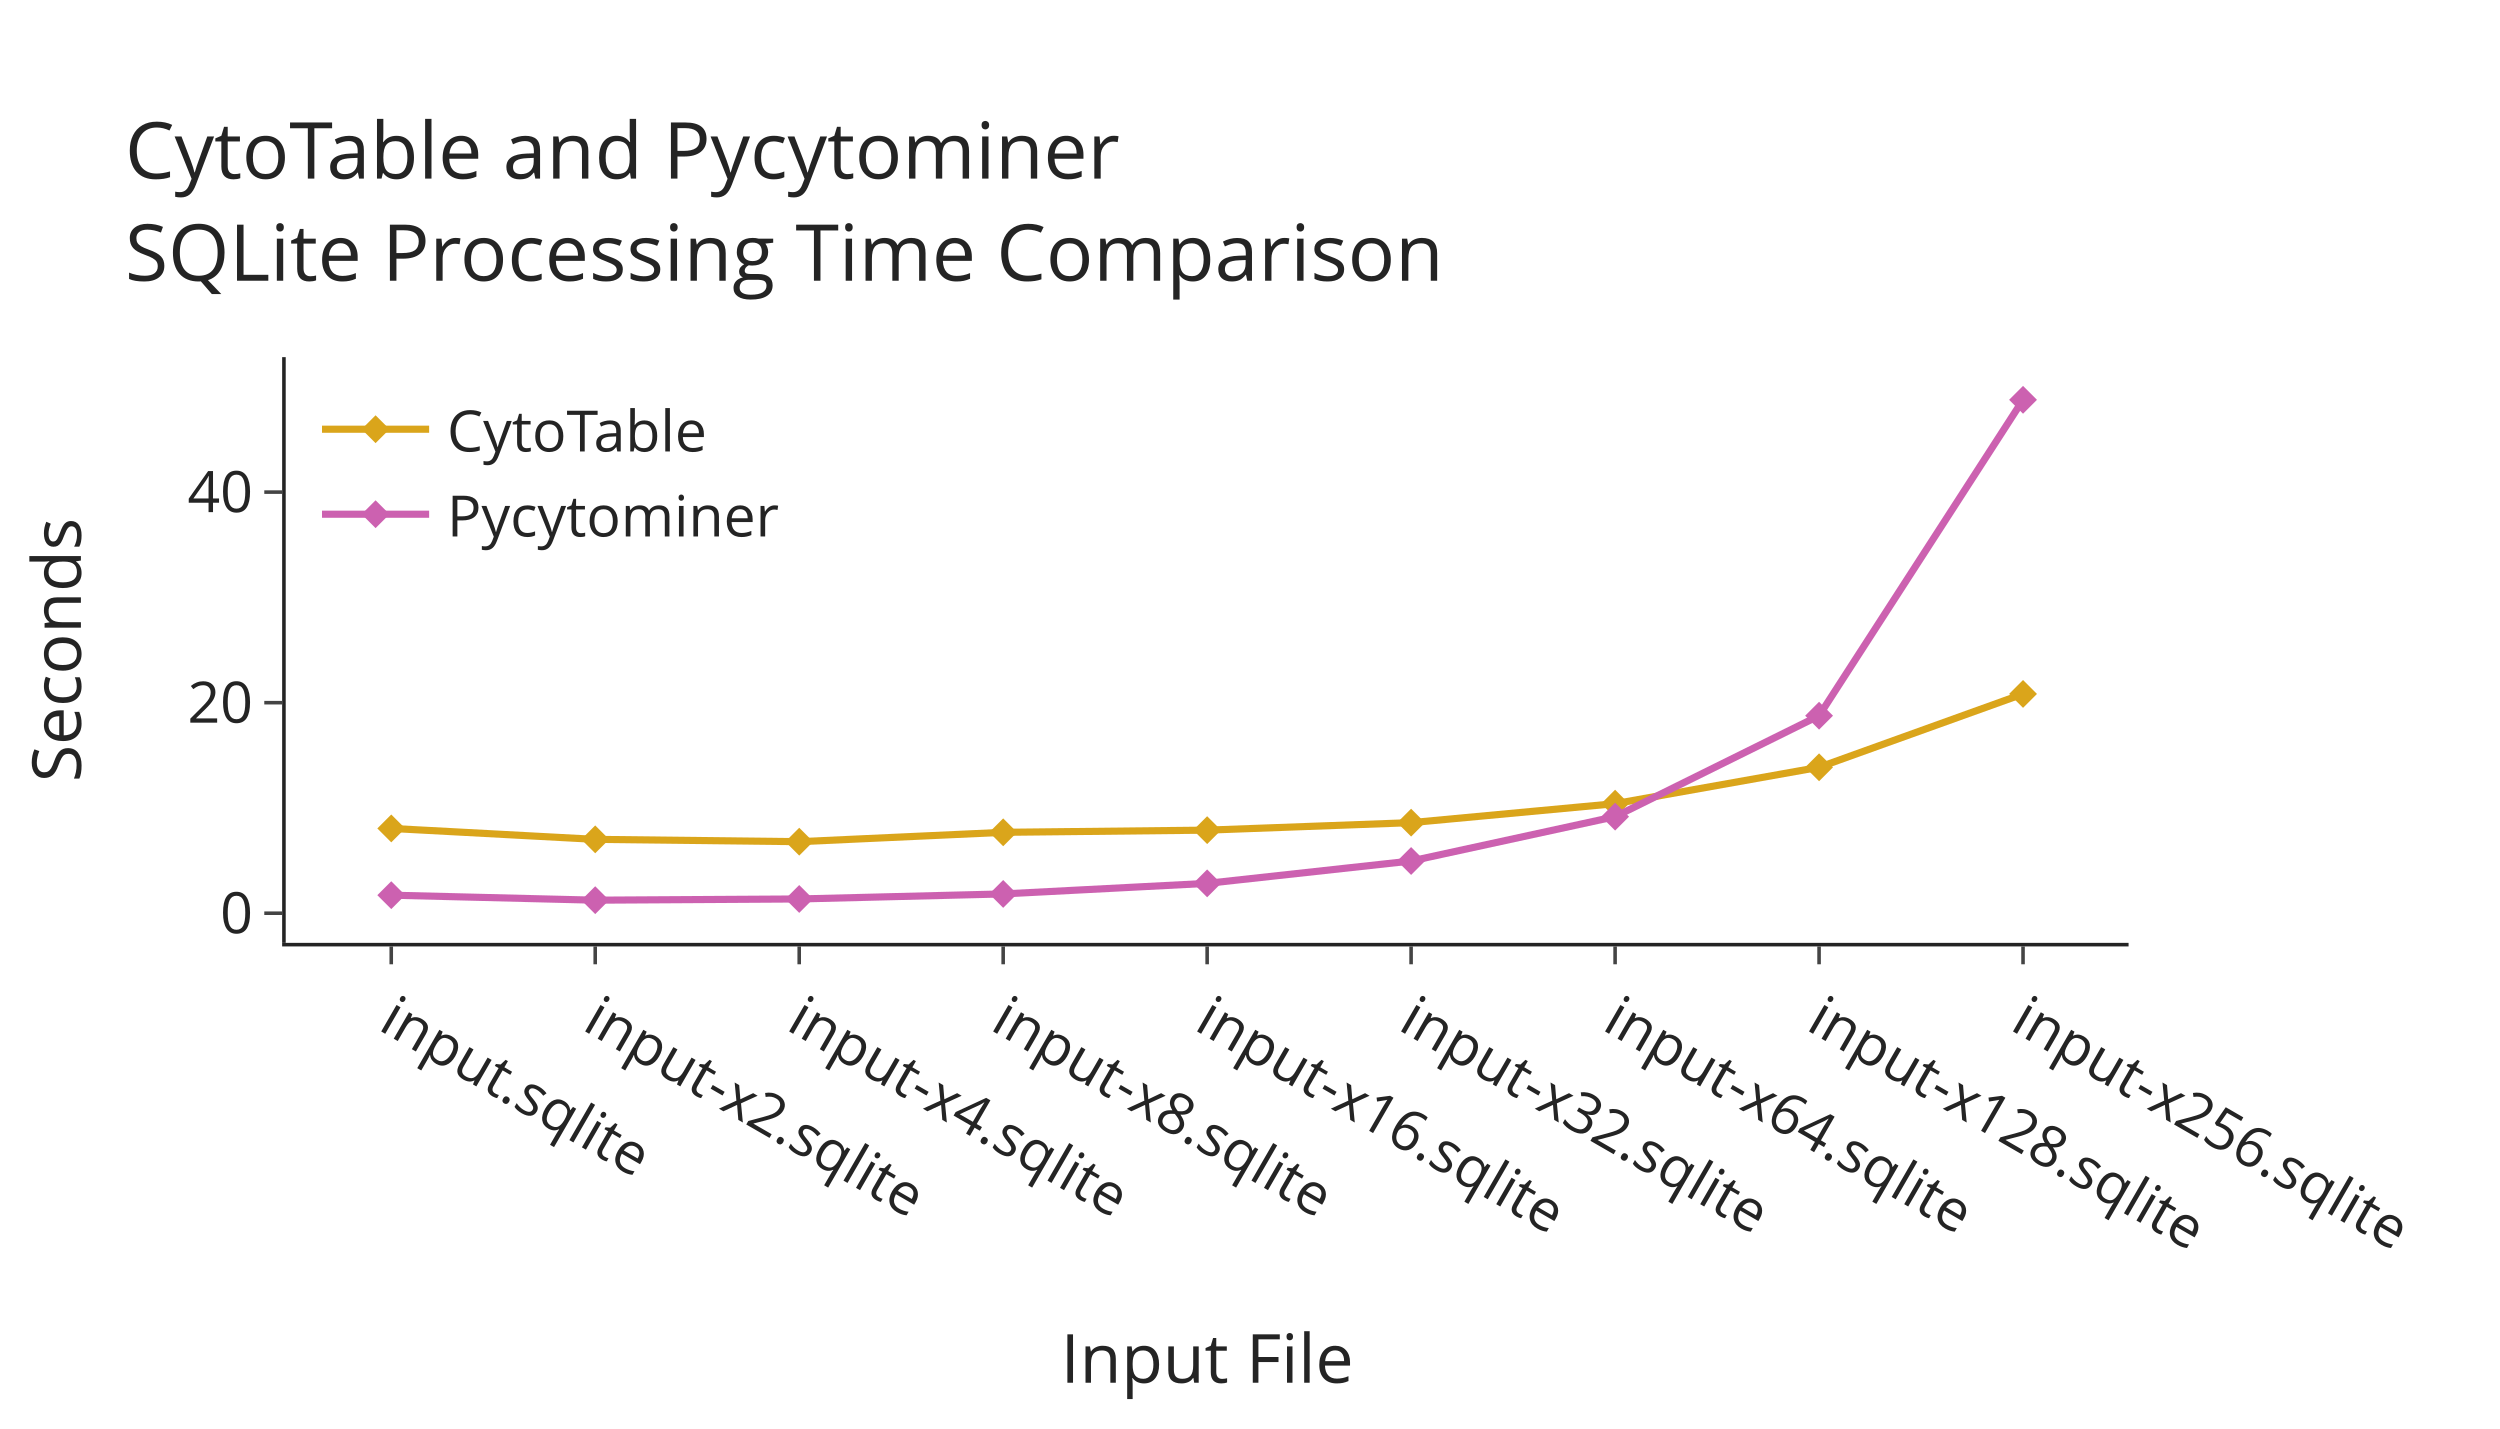
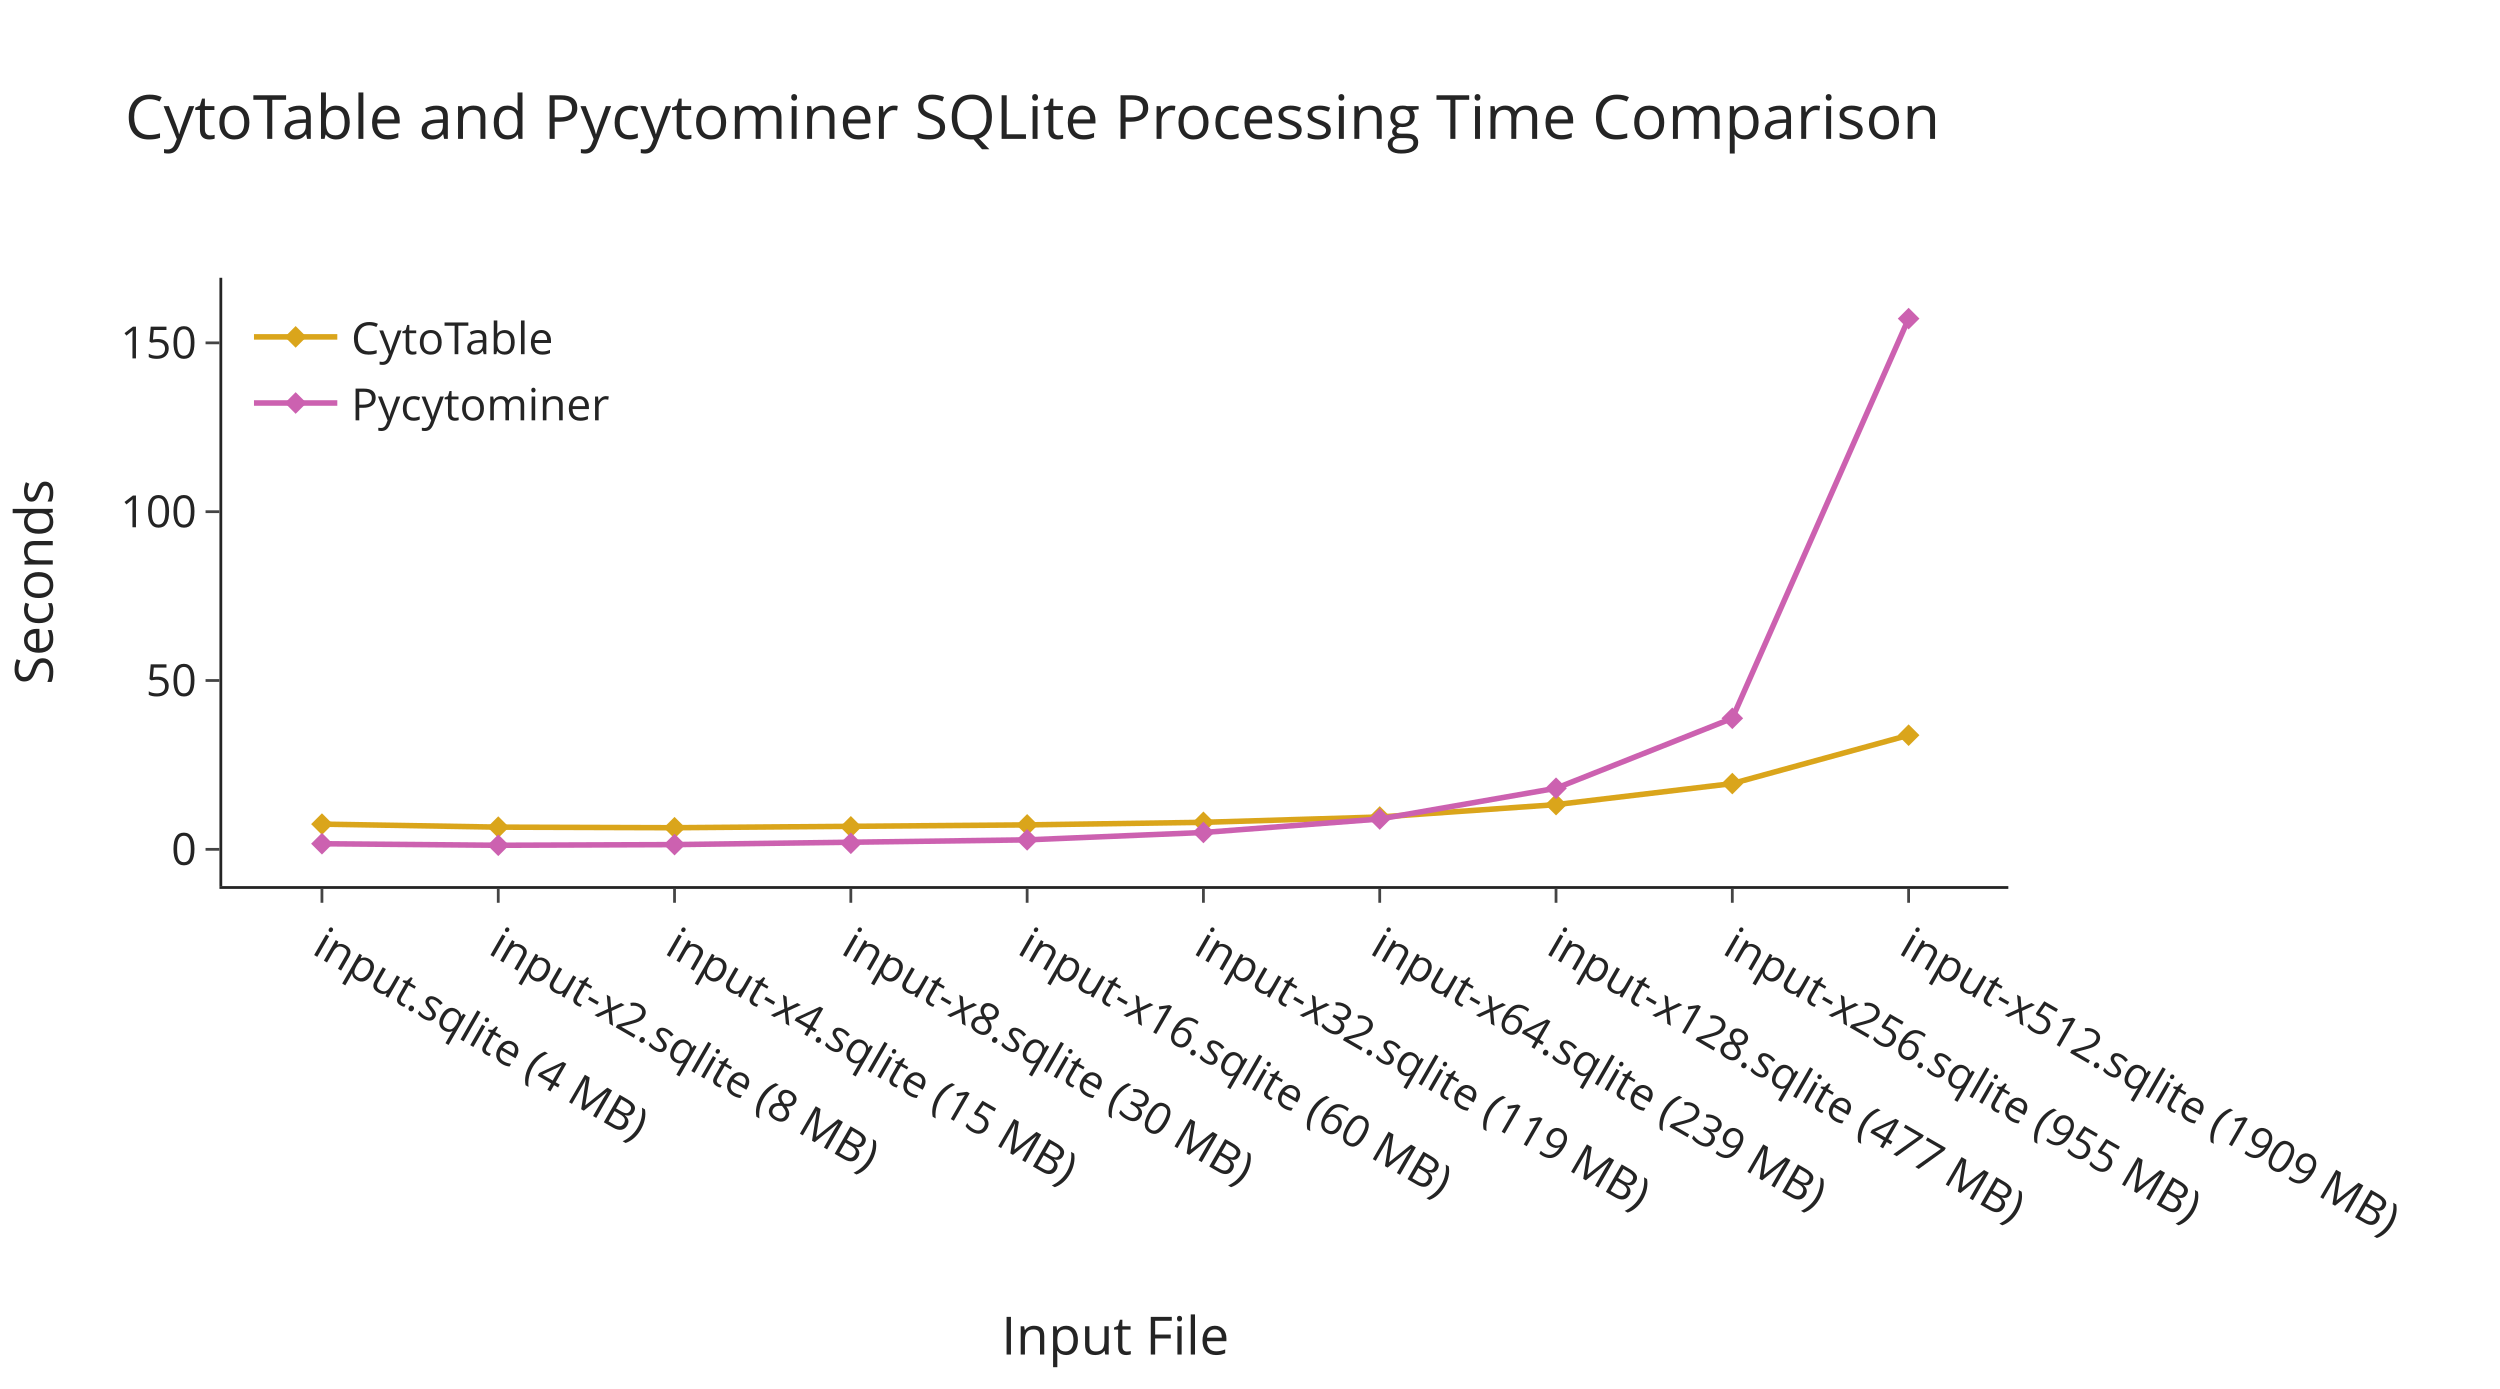
- <svg xmlns="http://www.w3.org/2000/svg" class="main-svg" width="700" height="400" style="" viewBox="0 0 700 400">
-   <rect x="0" y="0" width="700" height="400" style="fill: rgb(255, 255, 255); fill-opacity: 1;" />
-   <defs id="defs-34699d">
+ <svg xmlns="http://www.w3.org/2000/svg" class="main-svg" width="900" height="500" style="" viewBox="0 0 900 500">
+   <rect x="0" y="0" width="900" height="500" style="fill: rgb(255, 255, 255); fill-opacity: 1;" />
+   <defs id="defs-b907f8">
    <g class="clips">
-       <clipPath id="clip34699dxyplot" class="plotclip">
-         <rect width="516" height="164" />
-       </clipPath>
-       <clipPath class="axesclip" id="clip34699dx">
-         <rect x="80" y="0" width="516" height="400" />
-       </clipPath>
-       <clipPath class="axesclip" id="clip34699dy">
-         <rect x="0" y="100" width="700" height="164" />
-       </clipPath>
-       <clipPath class="axesclip" id="clip34699dxy">
-         <rect x="80" y="100" width="516" height="164" />
+       <clipPath id="clipb907f8xyplot" class="plotclip">
+         <rect width="643" height="219" />
+       </clipPath>
+       <clipPath class="axesclip" id="clipb907f8x">
+         <rect x="80" y="0" width="643" height="500" />
+       </clipPath>
+       <clipPath class="axesclip" id="clipb907f8y">
+         <rect x="0" y="100" width="900" height="219" />
+       </clipPath>
+       <clipPath class="axesclip" id="clipb907f8xy">
+         <rect x="80" y="100" width="643" height="219" />
      </clipPath>
    </g>
    <g class="gradients" />
    <g class="patterns" />
  </defs>
  <g class="bglayer" />
  <g class="layer-below">
    <g class="imagelayer" />
    <g class="shapelayer" />
  </g>
  <g class="cartesianlayer">
    <g class="subplot xy">
      <g class="layer-subplot">
        <g class="shapelayer" />
        <g class="imagelayer" />
      </g>
      <g class="minor-gridlayer">
        <g class="x" />
        <g class="y" />
      </g>
      <g class="gridlayer">
        <g class="x" />
        <g class="y" />
      </g>
      <g class="zerolinelayer" />
      <path class="xlines-below" />
      <path class="ylines-below" />
      <g class="overlines-below" />
      <g class="xaxislayer-below" />
      <g class="yaxislayer-below" />
      <g class="overaxes-below" />
-       <g class="plot" transform="translate(80,100)" clip-path="url(#clip34699dxyplot)">
+       <g class="plot" transform="translate(80,100)" clip-path="url(#clipb907f8xyplot)">
        <g class="scatterlayer mlayer">
-           <g class="trace scatter trace14ee20" style="stroke-miterlimit: 2; opacity: 1;">
+           <g class="trace scatter trace0fa355" style="stroke-miterlimit: 2; opacity: 1;">
            <g class="fills" />
            <g class="errorbars" />
            <g class="lines">
-               <path class="js-line" d="M29.55,131.96L86.66,135.02L143.78,135.67L200.89,133.05L258,132.44L315.11,130.34L372.23,125.02L429.34,114.84L486.45,94.3" style="vector-effect: none; fill: none; stroke: rgb(218, 165, 27); stroke-opacity: 1; stroke-width: 2px; opacity: 1;" />
+               <path class="js-line" d="M35.9,196.68L99.37,197.77L162.83,197.98L289.77,196.96L353.23,196.04L416.7,194.12L480.17,189.66L543.63,182.08L607.1,164.67" style="vector-effect: none; fill: none; stroke: rgb(218, 165, 27); stroke-opacity: 1; stroke-width: 2px; opacity: 1;" />
            </g>
            <g class="points">
-               <path class="point" transform="translate(29.55,131.96)" d="M3.9,0L0,3.9L-3.9,0L0,-3.9Z" style="opacity: 1; stroke-width: 0px; fill: rgb(218, 165, 27); fill-opacity: 1;" />
-               <path class="point" transform="translate(86.66,135.02)" d="M3.9,0L0,3.9L-3.9,0L0,-3.9Z" style="opacity: 1; stroke-width: 0px; fill: rgb(218, 165, 27); fill-opacity: 1;" />
-               <path class="point" transform="translate(143.78,135.67)" d="M3.9,0L0,3.9L-3.9,0L0,-3.9Z" style="opacity: 1; stroke-width: 0px; fill: rgb(218, 165, 27); fill-opacity: 1;" />
-               <path class="point" transform="translate(200.89,133.05)" d="M3.9,0L0,3.9L-3.9,0L0,-3.9Z" style="opacity: 1; stroke-width: 0px; fill: rgb(218, 165, 27); fill-opacity: 1;" />
-               <path class="point" transform="translate(258,132.44)" d="M3.9,0L0,3.9L-3.9,0L0,-3.9Z" style="opacity: 1; stroke-width: 0px; fill: rgb(218, 165, 27); fill-opacity: 1;" />
-               <path class="point" transform="translate(315.11,130.34)" d="M3.9,0L0,3.9L-3.9,0L0,-3.9Z" style="opacity: 1; stroke-width: 0px; fill: rgb(218, 165, 27); fill-opacity: 1;" />
-               <path class="point" transform="translate(372.23,125.02)" d="M3.9,0L0,3.9L-3.9,0L0,-3.9Z" style="opacity: 1; stroke-width: 0px; fill: rgb(218, 165, 27); fill-opacity: 1;" />
-               <path class="point" transform="translate(429.34,114.84)" d="M3.9,0L0,3.9L-3.9,0L0,-3.9Z" style="opacity: 1; stroke-width: 0px; fill: rgb(218, 165, 27); fill-opacity: 1;" />
-               <path class="point" transform="translate(486.45,94.3)" d="M3.9,0L0,3.9L-3.9,0L0,-3.9Z" style="opacity: 1; stroke-width: 0px; fill: rgb(218, 165, 27); fill-opacity: 1;" />
+               <path class="point" transform="translate(35.9,196.68)" d="M3.9,0L0,3.9L-3.9,0L0,-3.9Z" style="opacity: 1; stroke-width: 0px; fill: rgb(218, 165, 27); fill-opacity: 1;" />
+               <path class="point" transform="translate(99.37,197.77)" d="M3.9,0L0,3.9L-3.9,0L0,-3.9Z" style="opacity: 1; stroke-width: 0px; fill: rgb(218, 165, 27); fill-opacity: 1;" />
+               <path class="point" transform="translate(162.83,197.98)" d="M3.9,0L0,3.9L-3.9,0L0,-3.9Z" style="opacity: 1; stroke-width: 0px; fill: rgb(218, 165, 27); fill-opacity: 1;" />
+               <path class="point" transform="translate(226.3,197.67)" d="M3.9,0L0,3.9L-3.9,0L0,-3.9Z" style="opacity: 1; stroke-width: 0px; fill: rgb(218, 165, 27); fill-opacity: 1;" />
+               <path class="point" transform="translate(289.77,196.96)" d="M3.9,0L0,3.9L-3.9,0L0,-3.9Z" style="opacity: 1; stroke-width: 0px; fill: rgb(218, 165, 27); fill-opacity: 1;" />
+               <path class="point" transform="translate(353.23,196.04)" d="M3.9,0L0,3.9L-3.9,0L0,-3.9Z" style="opacity: 1; stroke-width: 0px; fill: rgb(218, 165, 27); fill-opacity: 1;" />
+               <path class="point" transform="translate(416.7,194.12)" d="M3.9,0L0,3.9L-3.9,0L0,-3.9Z" style="opacity: 1; stroke-width: 0px; fill: rgb(218, 165, 27); fill-opacity: 1;" />
+               <path class="point" transform="translate(480.17,189.66)" d="M3.9,0L0,3.9L-3.9,0L0,-3.9Z" style="opacity: 1; stroke-width: 0px; fill: rgb(218, 165, 27); fill-opacity: 1;" />
+               <path class="point" transform="translate(543.63,182.08)" d="M3.9,0L0,3.9L-3.9,0L0,-3.9Z" style="opacity: 1; stroke-width: 0px; fill: rgb(218, 165, 27); fill-opacity: 1;" />
+               <path class="point" transform="translate(607.1,164.67)" d="M3.9,0L0,3.9L-3.9,0L0,-3.9Z" style="opacity: 1; stroke-width: 0px; fill: rgb(218, 165, 27); fill-opacity: 1;" />
            </g>
            <g class="text" />
          </g>
-           <g class="trace scatter tracef19ccf" style="stroke-miterlimit: 2; opacity: 1;">
+           <g class="trace scatter traceaa68f0" style="stroke-miterlimit: 2; opacity: 1;">
            <g class="fills" />
            <g class="errorbars" />
            <g class="lines">
-               <path class="js-line" d="M29.55,150.65L86.66,152.05L143.78,151.71L200.89,150.3L258,147.34L315.11,141.08L372.23,128.66L429.34,100.4L486.45,11.95" style="vector-effect: none; fill: none; stroke: rgb(204, 97, 176); stroke-opacity: 1; stroke-width: 2px; opacity: 1;" />
+               <path class="js-line" d="M35.9,203.74L99.37,204.3L162.83,204.06L289.77,202.35L353.23,199.69L416.7,194.84L480.17,183.77L543.63,158.59L607.1,14.7" style="vector-effect: none; fill: none; stroke: rgb(204, 97, 176); stroke-opacity: 1; stroke-width: 2px; opacity: 1;" />
            </g>
            <g class="points">
-               <path class="point" transform="translate(29.55,150.65)" d="M3.9,0L0,3.9L-3.9,0L0,-3.9Z" style="opacity: 1; stroke-width: 0px; fill: rgb(204, 97, 176); fill-opacity: 1;" />
-               <path class="point" transform="translate(86.66,152.05)" d="M3.9,0L0,3.9L-3.9,0L0,-3.9Z" style="opacity: 1; stroke-width: 0px; fill: rgb(204, 97, 176); fill-opacity: 1;" />
-               <path class="point" transform="translate(143.78,151.71)" d="M3.9,0L0,3.9L-3.9,0L0,-3.9Z" style="opacity: 1; stroke-width: 0px; fill: rgb(204, 97, 176); fill-opacity: 1;" />
-               <path class="point" transform="translate(200.89,150.3)" d="M3.9,0L0,3.9L-3.9,0L0,-3.9Z" style="opacity: 1; stroke-width: 0px; fill: rgb(204, 97, 176); fill-opacity: 1;" />
-               <path class="point" transform="translate(258,147.34)" d="M3.9,0L0,3.9L-3.9,0L0,-3.9Z" style="opacity: 1; stroke-width: 0px; fill: rgb(204, 97, 176); fill-opacity: 1;" />
-               <path class="point" transform="translate(315.11,141.08)" d="M3.9,0L0,3.9L-3.9,0L0,-3.9Z" style="opacity: 1; stroke-width: 0px; fill: rgb(204, 97, 176); fill-opacity: 1;" />
-               <path class="point" transform="translate(372.23,128.66)" d="M3.9,0L0,3.9L-3.9,0L0,-3.9Z" style="opacity: 1; stroke-width: 0px; fill: rgb(204, 97, 176); fill-opacity: 1;" />
-               <path class="point" transform="translate(429.34,100.4)" d="M3.9,0L0,3.9L-3.9,0L0,-3.9Z" style="opacity: 1; stroke-width: 0px; fill: rgb(204, 97, 176); fill-opacity: 1;" />
-               <path class="point" transform="translate(486.45,11.95)" d="M3.9,0L0,3.9L-3.9,0L0,-3.9Z" style="opacity: 1; stroke-width: 0px; fill: rgb(204, 97, 176); fill-opacity: 1;" />
+               <path class="point" transform="translate(35.9,203.74)" d="M3.9,0L0,3.9L-3.9,0L0,-3.9Z" style="opacity: 1; stroke-width: 0px; fill: rgb(204, 97, 176); fill-opacity: 1;" />
+               <path class="point" transform="translate(99.37,204.3)" d="M3.9,0L0,3.9L-3.9,0L0,-3.9Z" style="opacity: 1; stroke-width: 0px; fill: rgb(204, 97, 176); fill-opacity: 1;" />
+               <path class="point" transform="translate(162.83,204.06)" d="M3.9,0L0,3.9L-3.9,0L0,-3.9Z" style="opacity: 1; stroke-width: 0px; fill: rgb(204, 97, 176); fill-opacity: 1;" />
+               <path class="point" transform="translate(226.3,203.58)" d="M3.9,0L0,3.9L-3.9,0L0,-3.9Z" style="opacity: 1; stroke-width: 0px; fill: rgb(204, 97, 176); fill-opacity: 1;" />
+               <path class="point" transform="translate(289.77,202.35)" d="M3.9,0L0,3.9L-3.9,0L0,-3.9Z" style="opacity: 1; stroke-width: 0px; fill: rgb(204, 97, 176); fill-opacity: 1;" />
+               <path class="point" transform="translate(353.23,199.69)" d="M3.9,0L0,3.9L-3.9,0L0,-3.9Z" style="opacity: 1; stroke-width: 0px; fill: rgb(204, 97, 176); fill-opacity: 1;" />
+               <path class="point" transform="translate(416.7,194.84)" d="M3.9,0L0,3.9L-3.9,0L0,-3.9Z" style="opacity: 1; stroke-width: 0px; fill: rgb(204, 97, 176); fill-opacity: 1;" />
+               <path class="point" transform="translate(480.17,183.77)" d="M3.9,0L0,3.9L-3.9,0L0,-3.9Z" style="opacity: 1; stroke-width: 0px; fill: rgb(204, 97, 176); fill-opacity: 1;" />
+               <path class="point" transform="translate(543.63,158.59)" d="M3.9,0L0,3.9L-3.9,0L0,-3.9Z" style="opacity: 1; stroke-width: 0px; fill: rgb(204, 97, 176); fill-opacity: 1;" />
+               <path class="point" transform="translate(607.1,14.7)" d="M3.9,0L0,3.9L-3.9,0L0,-3.9Z" style="opacity: 1; stroke-width: 0px; fill: rgb(204, 97, 176); fill-opacity: 1;" />
            </g>
            <g class="text" />
          </g>
        </g>
      </g>
      <g class="overplot" />
-       <path class="xlines-above crisp" d="M79,264.5H596" style="fill: none; stroke-width: 1px; stroke: rgb(36, 36, 36); stroke-opacity: 1;" />
-       <path class="ylines-above crisp" d="M79.5,100V264" style="fill: none; stroke-width: 1px; stroke: rgb(36, 36, 36); stroke-opacity: 1;" />
+       <path class="xlines-above crisp" d="M79,319.5H723" style="fill: none; stroke-width: 1px; stroke: rgb(36, 36, 36); stroke-opacity: 1;" />
+       <path class="ylines-above crisp" d="M79.5,100V319" style="fill: none; stroke-width: 1px; stroke: rgb(36, 36, 36); stroke-opacity: 1;" />
      <g class="overlines-above" />
      <g class="xaxislayer-above">
-         <path class="xtick ticks crisp" d="M0,265v5" transform="translate(109.55,0)" style="stroke: rgb(68, 68, 68); stroke-opacity: 1; stroke-width: 1px;" />
-         <path class="xtick ticks crisp" d="M0,265v5" transform="translate(166.66,0)" style="stroke: rgb(68, 68, 68); stroke-opacity: 1; stroke-width: 1px;" />
-         <path class="xtick ticks crisp" d="M0,265v5" transform="translate(223.78,0)" style="stroke: rgb(68, 68, 68); stroke-opacity: 1; stroke-width: 1px;" />
-         <path class="xtick ticks crisp" d="M0,265v5" transform="translate(280.89,0)" style="stroke: rgb(68, 68, 68); stroke-opacity: 1; stroke-width: 1px;" />
-         <path class="xtick ticks crisp" d="M0,265v5" transform="translate(338,0)" style="stroke: rgb(68, 68, 68); stroke-opacity: 1; stroke-width: 1px;" />
-         <path class="xtick ticks crisp" d="M0,265v5" transform="translate(395.11,0)" style="stroke: rgb(68, 68, 68); stroke-opacity: 1; stroke-width: 1px;" />
-         <path class="xtick ticks crisp" d="M0,265v5" transform="translate(452.23,0)" style="stroke: rgb(68, 68, 68); stroke-opacity: 1; stroke-width: 1px;" />
-         <path class="xtick ticks crisp" d="M0,265v5" transform="translate(509.34,0)" style="stroke: rgb(68, 68, 68); stroke-opacity: 1; stroke-width: 1px;" />
-         <path class="xtick ticks crisp" d="M0,265v5" transform="translate(566.45,0)" style="stroke: rgb(68, 68, 68); stroke-opacity: 1; stroke-width: 1px;" />
-         <g class="xtick">
-           <text text-anchor="start" x="0" y="289.2" transform="translate(109.55,0) rotate(30,0,281.2)" style="font-family: 'Open Sans', verdana, arial, sans-serif; font-size: 16px; fill: rgb(36, 36, 36); fill-opacity: 1; white-space: pre; opacity: 1;">input.sqlite</text>
-         </g>
-         <g class="xtick">
-           <text text-anchor="start" x="0" y="289.2" transform="translate(166.66,0) rotate(30,0,281.2)" style="font-family: 'Open Sans', verdana, arial, sans-serif; font-size: 16px; fill: rgb(36, 36, 36); fill-opacity: 1; white-space: pre; opacity: 1;">input-x2.sqlite</text>
-         </g>
-         <g class="xtick">
-           <text text-anchor="start" x="0" y="289.2" transform="translate(223.78,0) rotate(30,0,281.2)" style="font-family: 'Open Sans', verdana, arial, sans-serif; font-size: 16px; fill: rgb(36, 36, 36); fill-opacity: 1; white-space: pre; opacity: 1;">input-x4.sqlite</text>
-         </g>
-         <g class="xtick">
-           <text text-anchor="start" x="0" y="289.2" transform="translate(280.89,0) rotate(30,0,281.2)" style="font-family: 'Open Sans', verdana, arial, sans-serif; font-size: 16px; fill: rgb(36, 36, 36); fill-opacity: 1; white-space: pre; opacity: 1;">input-x8.sqlite</text>
-         </g>
-         <g class="xtick">
-           <text text-anchor="start" x="0" y="289.2" transform="translate(338,0) rotate(30,0,281.2)" style="font-family: 'Open Sans', verdana, arial, sans-serif; font-size: 16px; fill: rgb(36, 36, 36); fill-opacity: 1; white-space: pre; opacity: 1;">input-x16.sqlite</text>
-         </g>
-         <g class="xtick">
-           <text text-anchor="start" x="0" y="289.2" transform="translate(395.11,0) rotate(30,0,281.2)" style="font-family: 'Open Sans', verdana, arial, sans-serif; font-size: 16px; fill: rgb(36, 36, 36); fill-opacity: 1; white-space: pre; opacity: 1;">input-x32.sqlite</text>
-         </g>
-         <g class="xtick">
-           <text text-anchor="start" x="0" y="289.2" transform="translate(452.23,0) rotate(30,0,281.2)" style="font-family: 'Open Sans', verdana, arial, sans-serif; font-size: 16px; fill: rgb(36, 36, 36); fill-opacity: 1; white-space: pre; opacity: 1;">input-x64.sqlite</text>
-         </g>
-         <g class="xtick">
-           <text text-anchor="start" x="0" y="289.2" transform="translate(509.34,0) rotate(30,0,281.2)" style="font-family: 'Open Sans', verdana, arial, sans-serif; font-size: 16px; fill: rgb(36, 36, 36); fill-opacity: 1; white-space: pre; opacity: 1;">input-x128.sqlite</text>
-         </g>
-         <g class="xtick">
-           <text text-anchor="start" x="0" y="289.2" transform="translate(566.45,0) rotate(30,0,281.2)" style="font-family: 'Open Sans', verdana, arial, sans-serif; font-size: 16px; fill: rgb(36, 36, 36); fill-opacity: 1; white-space: pre; opacity: 1;">input-x256.sqlite</text>
+         <path class="xtick ticks crisp" d="M0,320v5" transform="translate(115.9,0)" style="stroke: rgb(68, 68, 68); stroke-opacity: 1; stroke-width: 1px;" />
+         <path class="xtick ticks crisp" d="M0,320v5" transform="translate(179.37,0)" style="stroke: rgb(68, 68, 68); stroke-opacity: 1; stroke-width: 1px;" />
+         <path class="xtick ticks crisp" d="M0,320v5" transform="translate(242.83,0)" style="stroke: rgb(68, 68, 68); stroke-opacity: 1; stroke-width: 1px;" />
+         <path class="xtick ticks crisp" d="M0,320v5" transform="translate(306.3,0)" style="stroke: rgb(68, 68, 68); stroke-opacity: 1; stroke-width: 1px;" />
+         <path class="xtick ticks crisp" d="M0,320v5" transform="translate(369.77,0)" style="stroke: rgb(68, 68, 68); stroke-opacity: 1; stroke-width: 1px;" />
+         <path class="xtick ticks crisp" d="M0,320v5" transform="translate(433.23,0)" style="stroke: rgb(68, 68, 68); stroke-opacity: 1; stroke-width: 1px;" />
+         <path class="xtick ticks crisp" d="M0,320v5" transform="translate(496.7,0)" style="stroke: rgb(68, 68, 68); stroke-opacity: 1; stroke-width: 1px;" />
+         <path class="xtick ticks crisp" d="M0,320v5" transform="translate(560.17,0)" style="stroke: rgb(68, 68, 68); stroke-opacity: 1; stroke-width: 1px;" />
+         <path class="xtick ticks crisp" d="M0,320v5" transform="translate(623.63,0)" style="stroke: rgb(68, 68, 68); stroke-opacity: 1; stroke-width: 1px;" />
+         <path class="xtick ticks crisp" d="M0,320v5" transform="translate(687.1,0)" style="stroke: rgb(68, 68, 68); stroke-opacity: 1; stroke-width: 1px;" />
+         <g class="xtick">
+           <text text-anchor="start" x="0" y="344.2" transform="translate(115.9,0) rotate(30,0,336.2)" style="font-family: 'Open Sans', verdana, arial, sans-serif; font-size: 16px; fill: rgb(36, 36, 36); fill-opacity: 1; white-space: pre; opacity: 1;">input.sqlite (4 MB)</text>
+         </g>
+         <g class="xtick">
+           <text text-anchor="start" x="0" y="344.2" transform="translate(179.37,0) rotate(30,0,336.2)" style="font-family: 'Open Sans', verdana, arial, sans-serif; font-size: 16px; fill: rgb(36, 36, 36); fill-opacity: 1; white-space: pre; opacity: 1;">input-x2.sqlite (8 MB)</text>
+         </g>
+         <g class="xtick">
+           <text text-anchor="start" x="0" y="344.2" transform="translate(242.83,0) rotate(30,0,336.2)" style="font-family: 'Open Sans', verdana, arial, sans-serif; font-size: 16px; fill: rgb(36, 36, 36); fill-opacity: 1; white-space: pre; opacity: 1;">input-x4.sqlite (15 MB)</text>
+         </g>
+         <g class="xtick">
+           <text text-anchor="start" x="0" y="344.2" transform="translate(306.3,0) rotate(30,0,336.2)" style="font-family: 'Open Sans', verdana, arial, sans-serif; font-size: 16px; fill: rgb(36, 36, 36); fill-opacity: 1; white-space: pre; opacity: 1;">input-x8.sqlite (30 MB)</text>
+         </g>
+         <g class="xtick">
+           <text text-anchor="start" x="0" y="344.2" transform="translate(369.77,0) rotate(30,0,336.2)" style="font-family: 'Open Sans', verdana, arial, sans-serif; font-size: 16px; fill: rgb(36, 36, 36); fill-opacity: 1; white-space: pre; opacity: 1;">input-x16.sqlite (60 MB)</text>
+         </g>
+         <g class="xtick">
+           <text text-anchor="start" x="0" y="344.2" transform="translate(433.23,0) rotate(30,0,336.2)" style="font-family: 'Open Sans', verdana, arial, sans-serif; font-size: 16px; fill: rgb(36, 36, 36); fill-opacity: 1; white-space: pre; opacity: 1;">input-x32.sqlite (119 MB)</text>
+         </g>
+         <g class="xtick">
+           <text text-anchor="start" x="0" y="344.2" transform="translate(496.7,0) rotate(30,0,336.2)" style="font-family: 'Open Sans', verdana, arial, sans-serif; font-size: 16px; fill: rgb(36, 36, 36); fill-opacity: 1; white-space: pre; opacity: 1;">input-x64.sqlite (239 MB)</text>
+         </g>
+         <g class="xtick">
+           <text text-anchor="start" x="0" y="344.2" transform="translate(560.17,0) rotate(30,0,336.2)" style="font-family: 'Open Sans', verdana, arial, sans-serif; font-size: 16px; fill: rgb(36, 36, 36); fill-opacity: 1; white-space: pre; opacity: 1;">input-x128.sqlite (477 MB)</text>
+         </g>
+         <g class="xtick">
+           <text text-anchor="start" x="0" y="344.2" transform="translate(623.63,0) rotate(30,0,336.2)" style="font-family: 'Open Sans', verdana, arial, sans-serif; font-size: 16px; fill: rgb(36, 36, 36); fill-opacity: 1; white-space: pre; opacity: 1;">input-x256.sqlite (955 MB)</text>
+         </g>
+         <g class="xtick">
+           <text text-anchor="start" x="0" y="344.2" transform="translate(687.1,0) rotate(30,0,336.2)" style="font-family: 'Open Sans', verdana, arial, sans-serif; font-size: 16px; fill: rgb(36, 36, 36); fill-opacity: 1; white-space: pre; opacity: 1;">input-x512.sqlite (1909 MB)</text>
        </g>
      </g>
      <g class="yaxislayer-above">
-         <path class="ytick ticks crisp" d="M79,0h-5" transform="translate(0,255.7)" style="stroke: rgb(68, 68, 68); stroke-opacity: 1; stroke-width: 1px;" />
-         <path class="ytick ticks crisp" d="M79,0h-5" transform="translate(0,196.75)" style="stroke: rgb(68, 68, 68); stroke-opacity: 1; stroke-width: 1px;" />
-         <path class="ytick ticks crisp" d="M79,0h-5" transform="translate(0,137.79)" style="stroke: rgb(68, 68, 68); stroke-opacity: 1; stroke-width: 1px;" />
-         <g class="ytick">
-           <text text-anchor="end" x="70.8" y="5.6" transform="translate(0,255.7)" style="font-family: 'Open Sans', verdana, arial, sans-serif; font-size: 16px; fill: rgb(36, 36, 36); fill-opacity: 1; white-space: pre; opacity: 1;">0</text>
-         </g>
-         <g class="ytick">
-           <text text-anchor="end" x="70.8" y="5.6" style="font-family: 'Open Sans', verdana, arial, sans-serif; font-size: 16px; fill: rgb(36, 36, 36); fill-opacity: 1; white-space: pre; opacity: 1;" transform="translate(0,196.75)">20</text>
-         </g>
-         <g class="ytick">
-           <text text-anchor="end" x="70.8" y="5.6" style="font-family: 'Open Sans', verdana, arial, sans-serif; font-size: 16px; fill: rgb(36, 36, 36); fill-opacity: 1; white-space: pre; opacity: 1;" transform="translate(0,137.79)">40</text>
+         <path class="ytick ticks crisp" d="M79,0h-5" transform="translate(0,305.76)" style="stroke: rgb(68, 68, 68); stroke-opacity: 1; stroke-width: 1px;" />
+         <path class="ytick ticks crisp" d="M79,0h-5" transform="translate(0,244.98)" style="stroke: rgb(68, 68, 68); stroke-opacity: 1; stroke-width: 1px;" />
+         <path class="ytick ticks crisp" d="M79,0h-5" transform="translate(0,184.21)" style="stroke: rgb(68, 68, 68); stroke-opacity: 1; stroke-width: 1px;" />
+         <path class="ytick ticks crisp" d="M79,0h-5" transform="translate(0,123.43)" style="stroke: rgb(68, 68, 68); stroke-opacity: 1; stroke-width: 1px;" />
+         <g class="ytick">
+           <text text-anchor="end" x="70.8" y="5.6" transform="translate(0,305.76)" style="font-family: 'Open Sans', verdana, arial, sans-serif; font-size: 16px; fill: rgb(36, 36, 36); fill-opacity: 1; white-space: pre; opacity: 1;">0</text>
+         </g>
+         <g class="ytick">
+           <text text-anchor="end" x="70.8" y="5.6" style="font-family: 'Open Sans', verdana, arial, sans-serif; font-size: 16px; fill: rgb(36, 36, 36); fill-opacity: 1; white-space: pre; opacity: 1;" transform="translate(0,244.98)">50</text>
+         </g>
+         <g class="ytick">
+           <text text-anchor="end" x="70.8" y="5.6" style="font-family: 'Open Sans', verdana, arial, sans-serif; font-size: 16px; fill: rgb(36, 36, 36); fill-opacity: 1; white-space: pre; opacity: 1;" transform="translate(0,184.21)">100</text>
+         </g>
+         <g class="ytick">
+           <text text-anchor="end" x="70.8" y="5.6" style="font-family: 'Open Sans', verdana, arial, sans-serif; font-size: 16px; fill: rgb(36, 36, 36); fill-opacity: 1; white-space: pre; opacity: 1;" transform="translate(0,123.43)">150</text>
        </g>
      </g>
      <g class="overaxes-above" />
    </g>
  </g>
  <g class="polarlayer" />
  <g class="smithlayer" />
  <g class="ternarylayer" />
  <g class="geolayer" />
  <g class="funnelarealayer" />
  <g class="pielayer" />
  <g class="iciclelayer" />
  <g class="treemaplayer" />
  <g class="sunburstlayer" />
  <g class="glimages" />
-   <defs id="topdefs-34699d">
+   <defs id="topdefs-b907f8">
    <g class="clips" />
-     <clipPath id="legend34699d">
+     <clipPath id="legendb907f8">
      <rect width="145" height="58" x="0" y="0" />
    </clipPath>
  </defs>
  <g class="layer-above">
    <g class="imagelayer" />
    <g class="shapelayer" />
  </g>
  <g class="infolayer">
-     <g class="legend" pointer-events="all" transform="translate(85.16,103.28)">
+     <g class="legend" pointer-events="all" transform="translate(86.43,104.38)">
      <rect class="bg" shape-rendering="crispEdges" width="145" height="58" x="0" y="0" style="stroke: rgb(68, 68, 68); stroke-opacity: 1; fill: rgb(255, 255, 255); fill-opacity: 0.8; stroke-width: 0px;" />
-       <g class="scrollbox" transform="" clip-path="url(#legend34699d)">
+       <g class="scrollbox" transform="" clip-path="url(#legendb907f8)">
        <g class="groups" transform="">
          <g class="traces" transform="translate(0,16.9)" style="opacity: 1;">
            <text class="legendtext" text-anchor="start" x="40" y="6.24" style="font-family: 'Open Sans', verdana, arial, sans-serif; font-size: 16px; fill: rgb(36, 36, 36); fill-opacity: 1; white-space: pre;">CytoTable</text>
            <g class="layers" style="opacity: 1;">
              <g class="legendfill" />
              <g class="legendlines">
                <path class="js-line" d="M5,0h30" style="fill: none; stroke: rgb(218, 165, 27); stroke-opacity: 1; stroke-width: 2px;" />
              </g>
              <g class="legendsymbols">
                <g class="legendpoints">
                  <path class="scatterpts" transform="translate(20,0)" d="M3.9,0L0,3.9L-3.9,0L0,-3.9Z" style="opacity: 1; stroke-width: 0px; fill: rgb(218, 165, 27); fill-opacity: 1;" />
                </g>
              </g>
            </g>
            <rect class="legendtoggle" x="0" y="-11.9" width="139.438" height="23.8" style="fill: rgb(0, 0, 0); fill-opacity: 0;" />
          </g>
        </g>
        <g class="groups" transform="">
          <g class="traces" transform="translate(0,40.7)" style="opacity: 1;">
            <text class="legendtext" text-anchor="start" x="40" y="6.24" style="font-family: 'Open Sans', verdana, arial, sans-serif; font-size: 16px; fill: rgb(36, 36, 36); fill-opacity: 1; white-space: pre;">Pycytominer</text>
            <g class="layers" style="opacity: 1;">
              <g class="legendfill" />
              <g class="legendlines">
                <path class="js-line" d="M5,0h30" style="fill: none; stroke: rgb(204, 97, 176); stroke-opacity: 1; stroke-width: 2px;" />
              </g>
              <g class="legendsymbols">
                <g class="legendpoints">
                  <path class="scatterpts" transform="translate(20,0)" d="M3.9,0L0,3.9L-3.9,0L0,-3.9Z" style="opacity: 1; stroke-width: 0px; fill: rgb(204, 97, 176); fill-opacity: 1;" />
                </g>
              </g>
            </g>
            <rect class="legendtoggle" x="0" y="-11.9" width="139.438" height="23.8" style="fill: rgb(0, 0, 0); fill-opacity: 0;" />
          </g>
        </g>
      </g>
      <rect class="scrollbar" rx="20" ry="3" width="0" height="0" x="0" y="0" style="fill: rgb(128, 139, 164); fill-opacity: 1;" />
    </g>
    <g class="g-gtitle">
-       <text class="gtitle" x="35" y="50" text-anchor="start" dy="0em" style="font-family: 'Open Sans', verdana, arial, sans-serif; font-size: 22px; fill: rgb(36, 36, 36); opacity: 1; font-weight: normal; white-space: pre;">
-         <tspan class="line" dy="0em" x="35" y="50">CytoTable and Pycytominer</tspan>
-         <tspan class="line" dy="1.3em" x="35" y="50">SQLite Processing Time Comparison</tspan>
-       </text>
+       <text class="gtitle" x="45" y="50" text-anchor="start" dy="0em" style="font-family: 'Open Sans', verdana, arial, sans-serif; font-size: 22px; fill: rgb(36, 36, 36); opacity: 1; font-weight: normal; white-space: pre;">CytoTable and Pycytominer SQLite Processing Time Comparison</text>
    </g>
    <g class="g-xtitle">
-       <text class="xtitle" x="338" y="387.171" text-anchor="middle" style="font-family: 'Open Sans', verdana, arial, sans-serif; font-size: 19px; fill: rgb(36, 36, 36); opacity: 1; font-weight: normal; white-space: pre;">Input File</text>
-     </g>
-     <g class="g-ytitle">
-       <text class="ytitle" transform="rotate(-90,22.65313,182)" x="22.653" y="182" text-anchor="middle" style="font-family: 'Open Sans', verdana, arial, sans-serif; font-size: 19px; fill: rgb(36, 36, 36); opacity: 1; font-weight: normal; white-space: pre;">Seconds</text>
+       <text class="xtitle" x="401.5" y="487.632" text-anchor="middle" style="font-family: 'Open Sans', verdana, arial, sans-serif; font-size: 19px; fill: rgb(36, 36, 36); opacity: 1; font-weight: normal; white-space: pre;">Input File</text>
+     </g>
+     <g class="g-ytitle" transform="translate(6.518555,0)">
+       <text class="ytitle" transform="rotate(-90,12.48125,209.5)" x="12.481" y="209.5" text-anchor="middle" style="font-family: 'Open Sans', verdana, arial, sans-serif; font-size: 19px; fill: rgb(36, 36, 36); opacity: 1; font-weight: normal; white-space: pre;">Seconds</text>
    </g>
  </g>
</svg>
